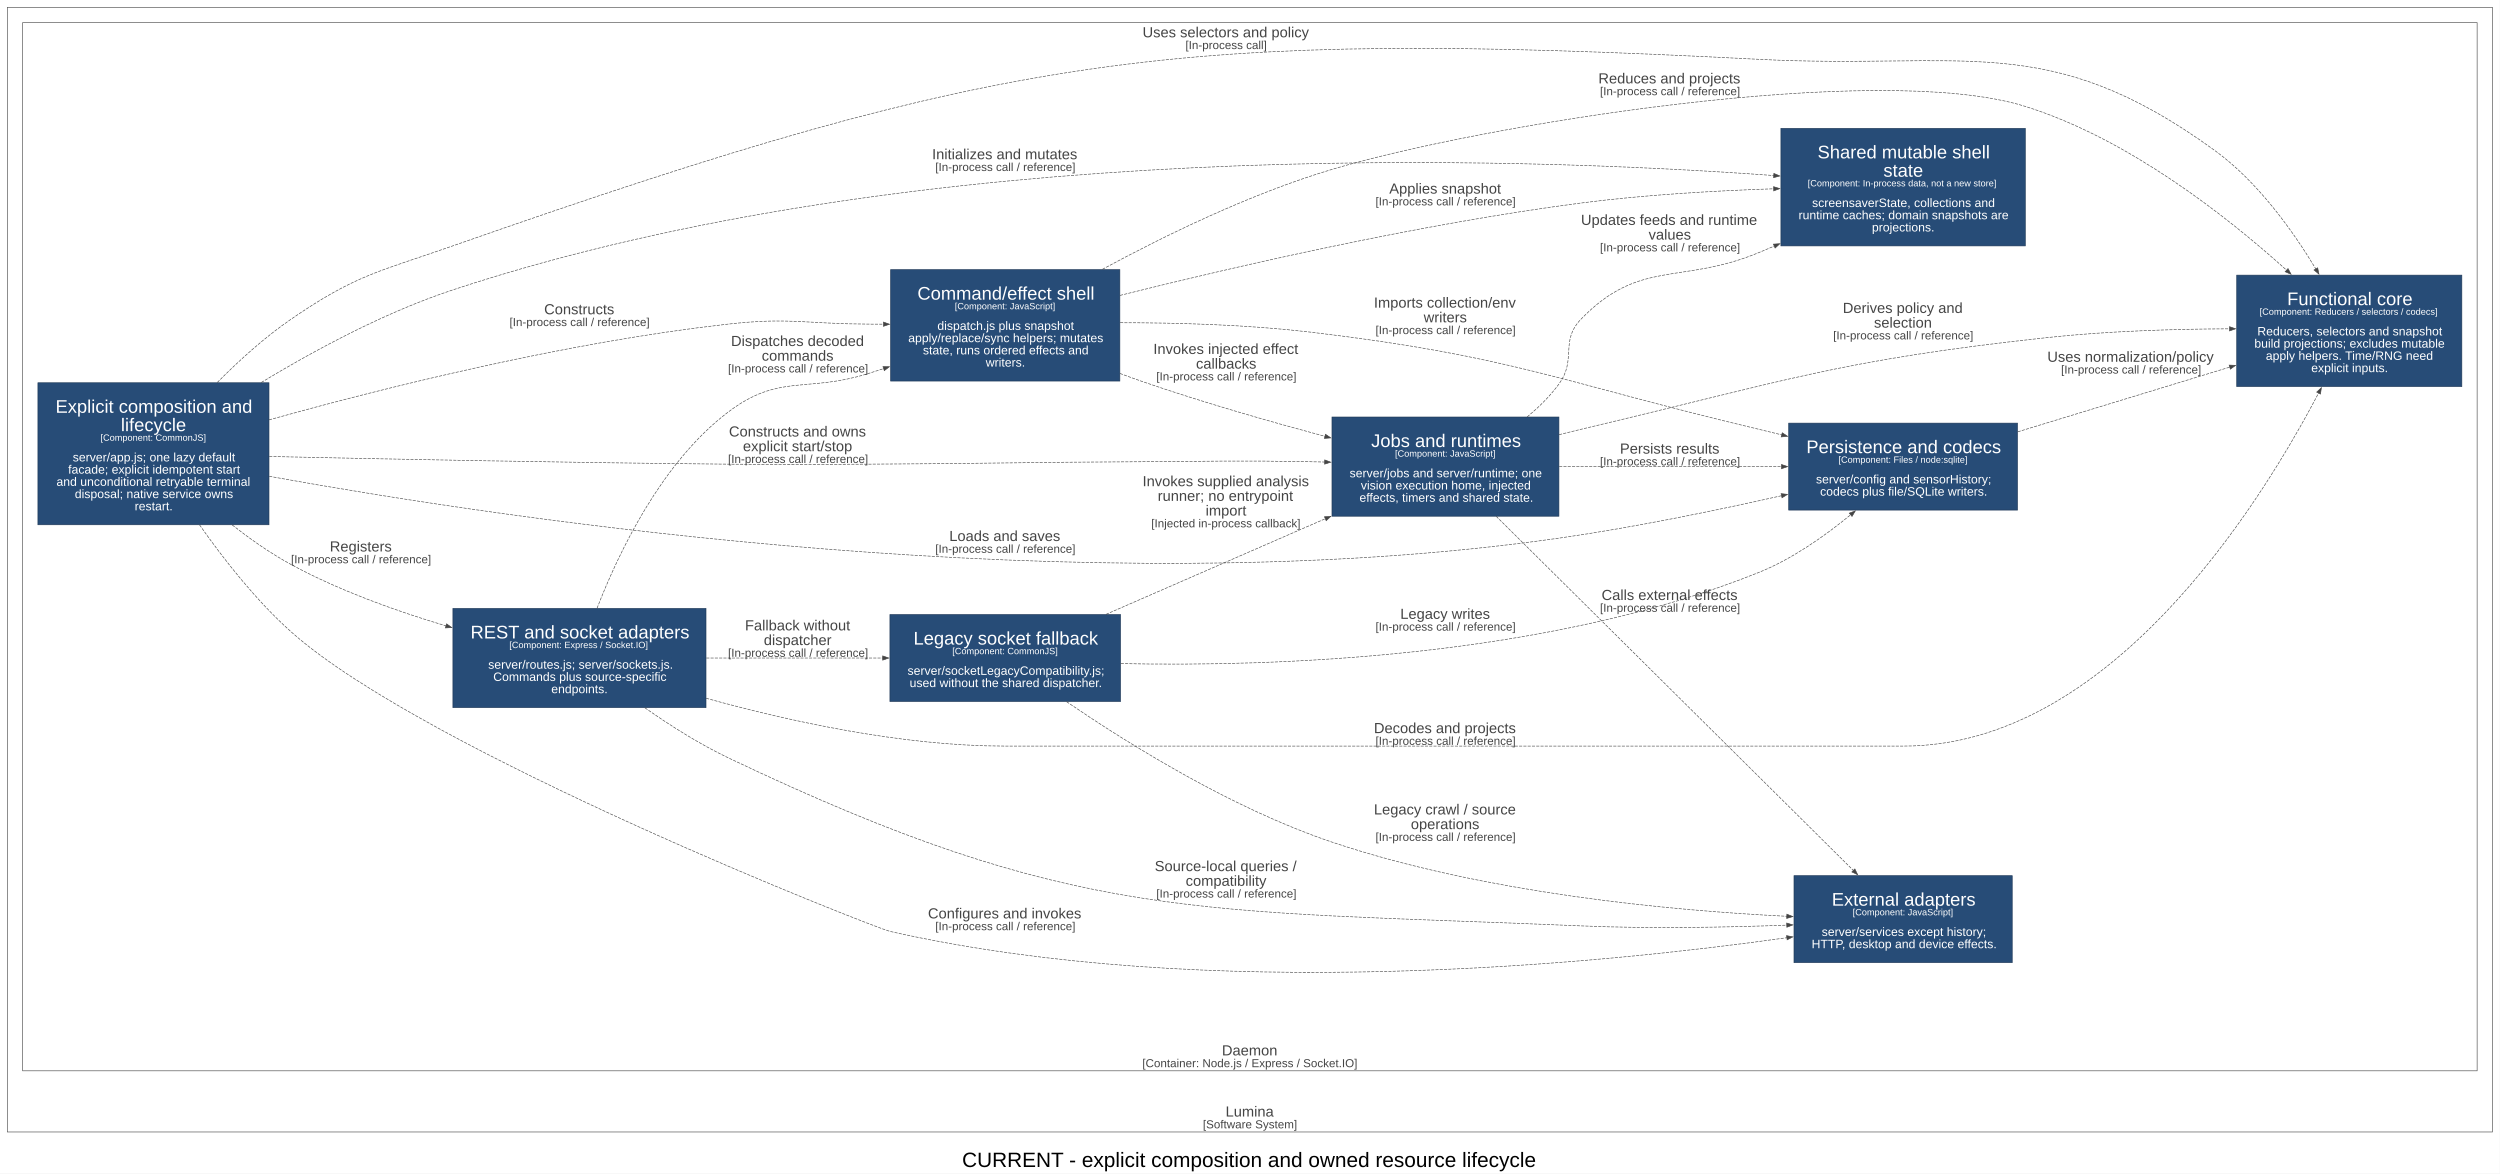
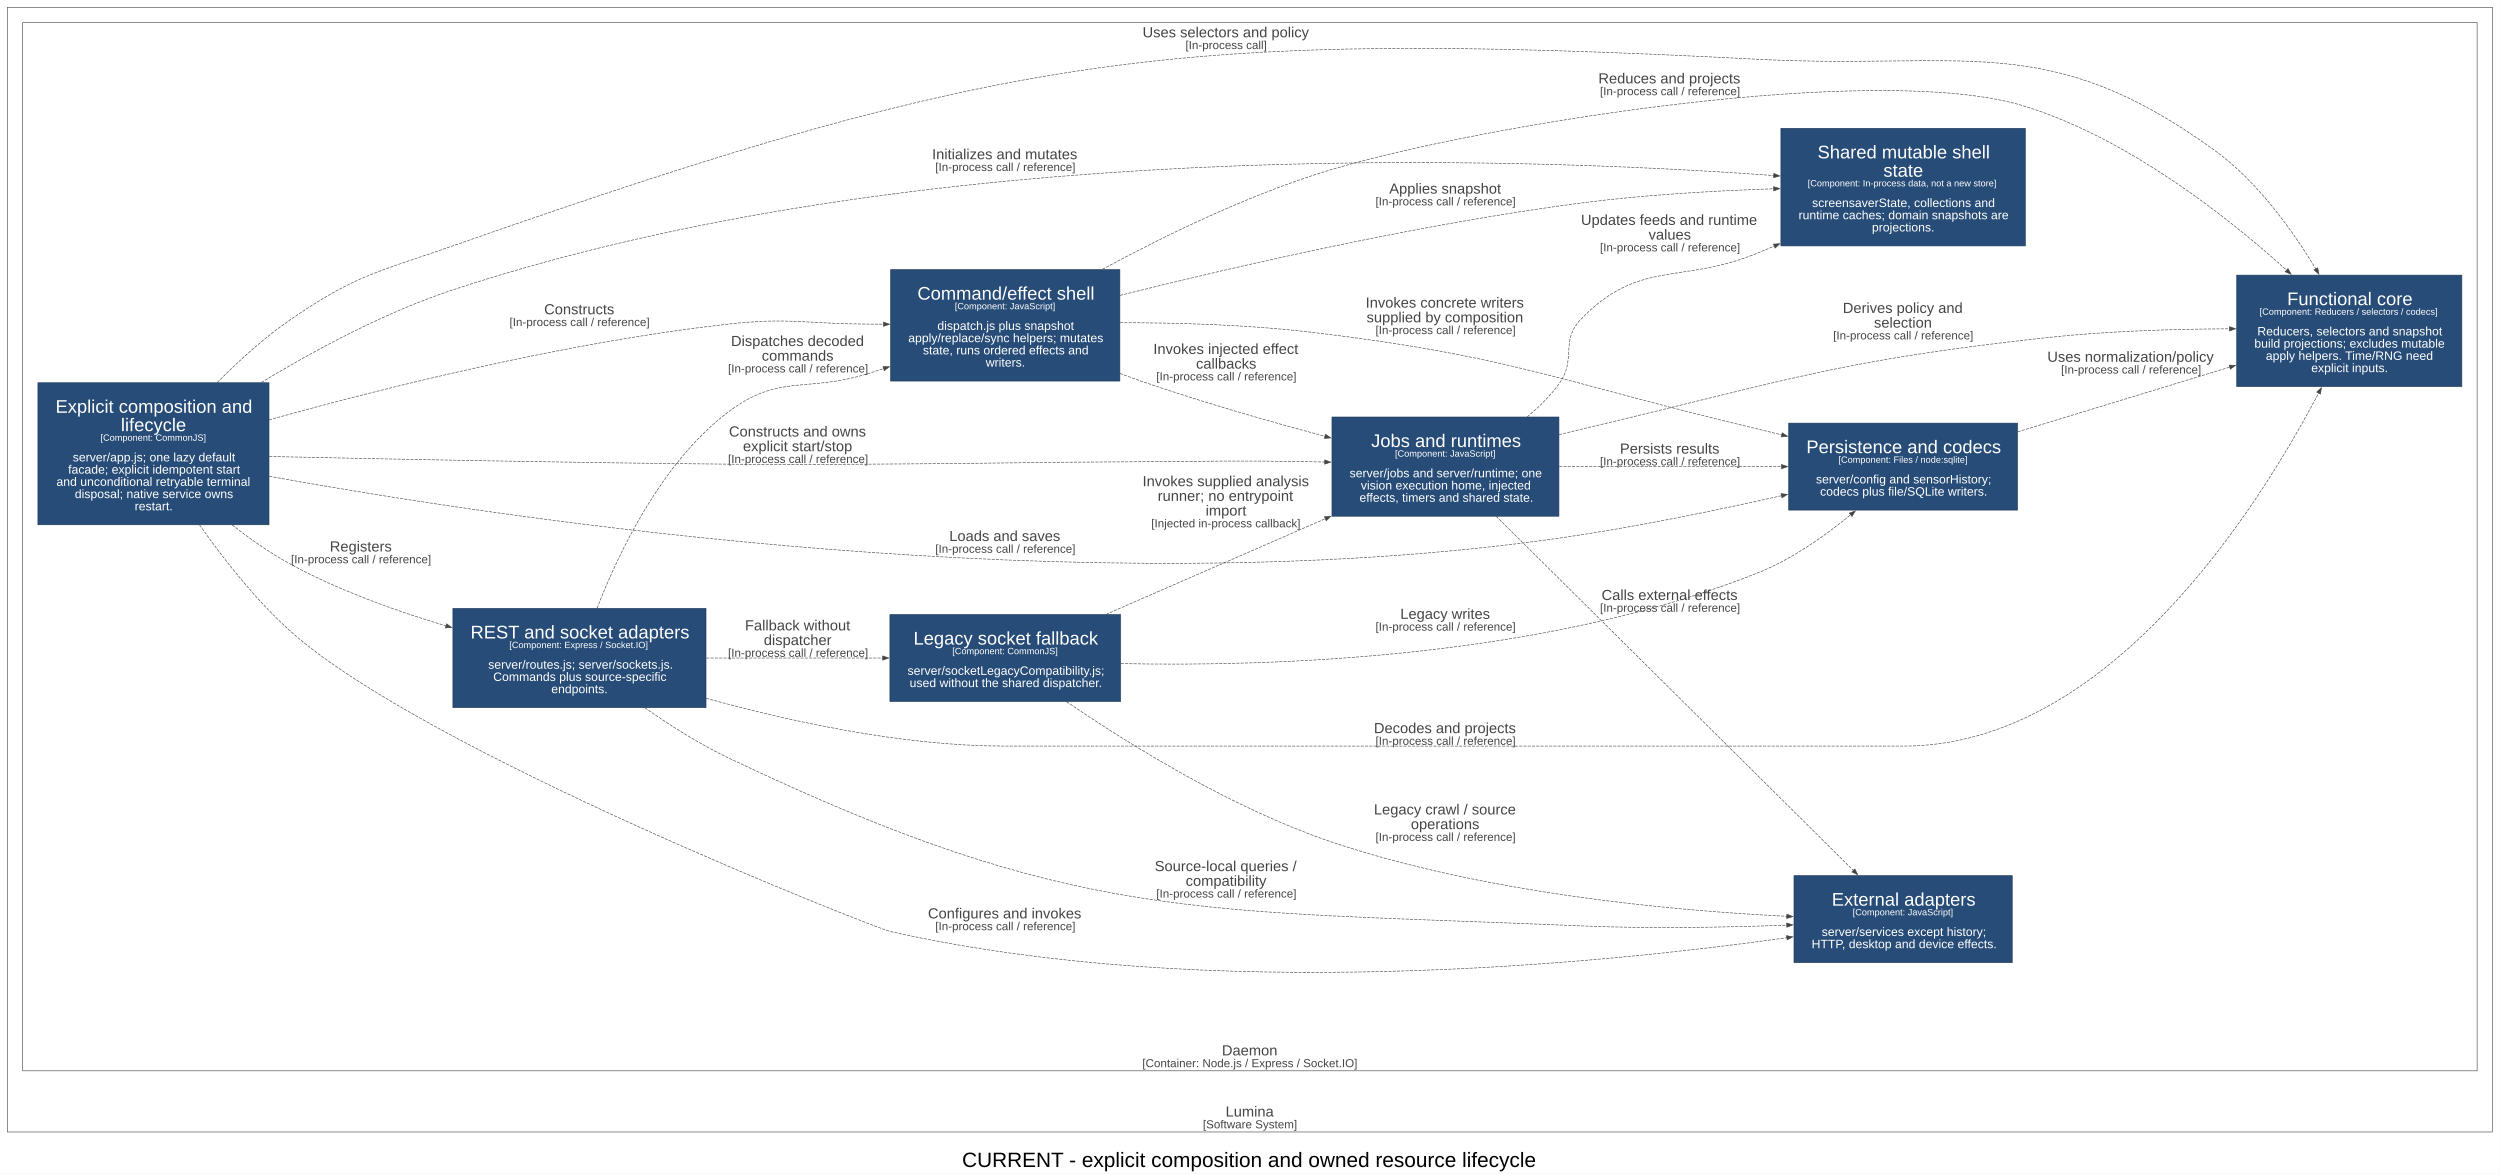
<svg xmlns="http://www.w3.org/2000/svg" width="4088pt" height="1919pt" viewBox="0.00 0.00 4088.00 1919.00">
  <g id="graph0" class="graph" transform="scale(1 1) rotate(0) translate(4 1915)">
    <polygon fill="white" stroke="none" points="-4,4 -4,-1915 4083.6,-1915 4083.6,4 -4,4" />
    <text xml:space="preserve" text-anchor="start" x="1569.18" y="-6.7" font-family="Arial" font-size="34.00">CURRENT - explicit composition and owned resource lifecycle</text>
    <g id="clust1" class="cluster">
      <polygon fill="none" stroke="#444444" points="8,-64 8,-1903 4071.6,-1903 4071.6,-64 8,-64" />
      <text xml:space="preserve" text-anchor="start" x="2000.05" y="-89.2" font-family="Arial" font-size="24.00" fill="#444444">Lumina</text>
      <text xml:space="preserve" text-anchor="start" x="1962.93" y="-69.95" font-family="Arial" font-size="19.00" fill="#444444">[Software System]</text>
    </g>
    <g id="clust2" class="cluster">
      <polygon fill="none" stroke="#444444" points="33,-164 33,-1878 4046.6,-1878 4046.6,-164 33,-164" />
      <text xml:space="preserve" text-anchor="start" x="1994.05" y="-189.2" font-family="Arial" font-size="24.00" fill="#444444">Daemon</text>
      <text xml:space="preserve" text-anchor="start" x="1863.93" y="-169.95" font-family="Arial" font-size="19.00" fill="#444444">[Container: Node.js / Express / Socket.IO]</text>
    </g>
    <g id="11" class="node">
      <polygon fill="#274c77" stroke="#1b3553" points="435.85,-1289.1 58,-1289.1 58,-1056.9 435.85,-1056.9 435.85,-1289.1" />
      <text xml:space="preserve" text-anchor="start" x="86.8" y="-1240" font-family="Arial" font-size="30.00" fill="#ffffff">Explicit composition and</text>
      <text xml:space="preserve" text-anchor="start" x="193.68" y="-1210" font-family="Arial" font-size="30.00" fill="#ffffff">lifecycle</text>
      <text xml:space="preserve" text-anchor="start" x="160.3" y="-1194.25" font-family="Arial" font-size="15.00" fill="#ffffff">[Component: CommonJS]</text>
      <text xml:space="preserve" text-anchor="start" x="114.93" y="-1160.5" font-family="Arial" font-size="20.00" fill="#ffffff">server/app.js; one lazy default</text>
      <text xml:space="preserve" text-anchor="start" x="107.43" y="-1140.5" font-family="Arial" font-size="20.00" fill="#ffffff">facade; explicit idempotent start</text>
      <text xml:space="preserve" text-anchor="start" x="88.3" y="-1120.5" font-family="Arial" font-size="20.00" fill="#ffffff">and unconditional retryable terminal</text>
      <text xml:space="preserve" text-anchor="start" x="118.3" y="-1100.5" font-family="Arial" font-size="20.00" fill="#ffffff">disposal; native service owns</text>
      <text xml:space="preserve" text-anchor="start" x="216.18" y="-1080.5" font-family="Arial" font-size="20.00" fill="#ffffff">restart.</text>
    </g>
    <g id="12" class="node">
      <polygon fill="#274c77" stroke="#1b3553" points="1150.45,-920.1 736.6,-920.1 736.6,-757.9 1150.45,-757.9 1150.45,-920.1" />
      <text xml:space="preserve" text-anchor="start" x="765.4" y="-871" font-family="Arial" font-size="30.00" fill="#ffffff">REST and socket adapters</text>
      <text xml:space="preserve" text-anchor="start" x="828.78" y="-855.25" font-family="Arial" font-size="15.00" fill="#ffffff">[Component: Express / Socket.IO]</text>
      <text xml:space="preserve" text-anchor="start" x="794.28" y="-821.5" font-family="Arial" font-size="20.00" fill="#ffffff">server/routes.js; server/sockets.js.</text>
      <text xml:space="preserve" text-anchor="start" x="802.53" y="-801.5" font-family="Arial" font-size="20.00" fill="#ffffff">Commands plus source-specific</text>
      <text xml:space="preserve" text-anchor="start" x="897.4" y="-781.5" font-family="Arial" font-size="20.00" fill="#ffffff">endpoints.</text>
    </g>
    <g id="48" class="edge">
      <path fill="none" stroke="#444444" stroke-dasharray="5,2" d="M375.73,-1056.55C405.81,-1032.97 438.79,-1009.94 471.85,-992 550.55,-949.31 643.15,-916.02 725.31,-891.56" />
      <polygon fill="#444444" stroke="#444444" points="726.26,-894.93 734.86,-888.75 724.28,-888.22 726.26,-894.93" />
      <text xml:space="preserve" text-anchor="start" x="535.23" y="-1013.2" font-family="Arial" font-size="24.00" fill="#444444">Registers</text>
      <text xml:space="preserve" text-anchor="start" x="471.85" y="-993.95" font-family="Arial" font-size="19.00" fill="#444444">[In-process call / reference]</text>
    </g>
    <g id="14" class="node">
      <polygon fill="#274c77" stroke="#1b3553" points="1827.18,-1474.1 1452.33,-1474.1 1452.33,-1291.9 1827.18,-1291.9 1827.18,-1474.1" />
      <text xml:space="preserve" text-anchor="start" x="1496.13" y="-1425" font-family="Arial" font-size="30.00" fill="#ffffff">Command/effect shell</text>
      <text xml:space="preserve" text-anchor="start" x="1557.25" y="-1409.25" font-family="Arial" font-size="15.00" fill="#ffffff">[Component: JavaScript]</text>
      <text xml:space="preserve" text-anchor="start" x="1528.75" y="-1375.5" font-family="Arial" font-size="20.00" fill="#ffffff">dispatch.js plus snapshot</text>
      <text xml:space="preserve" text-anchor="start" x="1481.13" y="-1355.5" font-family="Arial" font-size="20.00" fill="#ffffff">apply/replace/sync helpers; mutates</text>
      <text xml:space="preserve" text-anchor="start" x="1505.13" y="-1335.5" font-family="Arial" font-size="20.00" fill="#ffffff">state, runs ordered effects and</text>
      <text xml:space="preserve" text-anchor="start" x="1607.88" y="-1315.5" font-family="Arial" font-size="20.00" fill="#ffffff">writers.</text>
    </g>
    <g id="49" class="edge">
      <path fill="none" stroke="#444444" stroke-dasharray="5,2" d="M435.91,-1228.44C623.9,-1280.79 922.28,-1355.53 1186.45,-1385 1287.49,-1396.27 1313.53,-1385.45 1415.2,-1385 1423.57,-1384.96 1432.11,-1384.92 1440.74,-1384.87" />
      <polygon fill="#444444" stroke="#444444" points="1440.63,-1388.37 1450.61,-1384.8 1440.59,-1381.37 1440.63,-1388.37" />
      <text xml:space="preserve" text-anchor="start" x="885.78" y="-1401.08" font-family="Arial" font-size="24.00" fill="#444444">Constructs</text>
      <text xml:space="preserve" text-anchor="start" x="829.15" y="-1381.83" font-family="Arial" font-size="19.00" fill="#444444">[In-process call / reference]</text>
    </g>
    <g id="15" class="node">
      <polygon fill="#274c77" stroke="#1b3553" points="4021.6,-1465.1 3653.5,-1465.1 3653.5,-1282.9 4021.6,-1282.9 4021.6,-1465.1" />
      <text xml:space="preserve" text-anchor="start" x="3735.93" y="-1416" font-family="Arial" font-size="30.00" fill="#ffffff">Functional core</text>
      <text xml:space="preserve" text-anchor="start" x="3690.93" y="-1400.25" font-family="Arial" font-size="15.00" fill="#ffffff">[Component: Reducers / selectors / codecs]</text>
      <text xml:space="preserve" text-anchor="start" x="3687.18" y="-1366.5" font-family="Arial" font-size="20.00" fill="#ffffff">Reducers, selectors and snapshot</text>
      <text xml:space="preserve" text-anchor="start" x="3682.3" y="-1346.5" font-family="Arial" font-size="20.00" fill="#ffffff">build projections; excludes mutable</text>
      <text xml:space="preserve" text-anchor="start" x="3701.05" y="-1326.5" font-family="Arial" font-size="20.00" fill="#ffffff">apply helpers. Time/RNG need</text>
      <text xml:space="preserve" text-anchor="start" x="3775.3" y="-1306.5" font-family="Arial" font-size="20.00" fill="#ffffff">explicit inputs.</text>
    </g>
    <g id="47" class="edge">
      <path fill="none" stroke="#444444" stroke-dasharray="5,2" d="M351.28,-1289.57C387.08,-1325.68 429.04,-1363.64 471.85,-1393 578.4,-1466.06 614.67,-1470.31 736.6,-1513 1641.49,-1829.86 1914.66,-1867.33 2872.15,-1818 3209.52,-1800.62 3344.14,-1867.48 3617.5,-1669 3687.34,-1618.29 3744.55,-1538.78 3782.96,-1475.07" />
      <polygon fill="#444444" stroke="#444444" points="3785.85,-1477.07 3787.96,-1466.69 3779.83,-1473.49 3785.85,-1477.07" />
      <text xml:space="preserve" text-anchor="start" x="1864.3" y="-1854.01" font-family="Arial" font-size="24.00" fill="#444444">Uses selectors and policy</text>
      <text xml:space="preserve" text-anchor="start" x="1934.43" y="-1834.76" font-family="Arial" font-size="19.00" fill="#444444">[In-process call]</text>
    </g>
    <g id="16" class="node">
      <polygon fill="#274c77" stroke="#1b3553" points="2545.15,-1233.1 2174.05,-1233.1 2174.05,-1070.9 2545.15,-1070.9 2545.15,-1233.1" />
      <text xml:space="preserve" text-anchor="start" x="2238.1" y="-1184" font-family="Arial" font-size="30.00" fill="#ffffff">Jobs and runtimes</text>
      <text xml:space="preserve" text-anchor="start" x="2277.1" y="-1168.25" font-family="Arial" font-size="15.00" fill="#ffffff">[Component: JavaScript]</text>
      <text xml:space="preserve" text-anchor="start" x="2202.85" y="-1134.5" font-family="Arial" font-size="20.00" fill="#ffffff">server/jobs and server/runtime; one</text>
      <text xml:space="preserve" text-anchor="start" x="2221.23" y="-1114.5" font-family="Arial" font-size="20.00" fill="#ffffff">vision execution home, injected</text>
      <text xml:space="preserve" text-anchor="start" x="2218.98" y="-1094.5" font-family="Arial" font-size="20.00" fill="#ffffff">effects, timers and shared state.</text>
    </g>
    <g id="50" class="edge">
      <path fill="none" stroke="#444444" stroke-dasharray="5,2" d="M436.22,-1168.59C625.7,-1164.38 926.33,-1158.36 1186.45,-1156 1288.11,-1155.08 1313.53,-1155.55 1415.2,-1156 1614.81,-1156.89 1664.69,-1159.11 1864.3,-1160 1985.97,-1160.54 2016.4,-1162.21 2138.05,-1160 2146.02,-1159.86 2154.15,-1159.68 2162.36,-1159.48" />
      <polygon fill="#444444" stroke="#444444" points="2162.17,-1162.99 2172.08,-1159.24 2162,-1155.99 2162.17,-1162.99" />
      <text xml:space="preserve" text-anchor="start" x="1187.95" y="-1201.2" font-family="Arial" font-size="24.00" fill="#444444">Constructs and owns</text>
      <text xml:space="preserve" text-anchor="start" x="1210.83" y="-1177.2" font-family="Arial" font-size="24.00" fill="#444444">explicit start/stop</text>
      <text xml:space="preserve" text-anchor="start" x="1186.45" y="-1157.95" font-family="Arial" font-size="19.00" fill="#444444">[In-process call / reference]</text>
    </g>
    <g id="17" class="node">
      <polygon fill="#274c77" stroke="#1b3553" points="3286.38,-483.1 2929.53,-483.1 2929.53,-340.9 3286.38,-340.9 3286.38,-483.1" />
      <text xml:space="preserve" text-anchor="start" x="2991.33" y="-434" font-family="Arial" font-size="30.00" fill="#ffffff">External adapters</text>
      <text xml:space="preserve" text-anchor="start" x="3025.45" y="-418.25" font-family="Arial" font-size="15.00" fill="#ffffff">[Component: JavaScript]</text>
      <text xml:space="preserve" text-anchor="start" x="2974.83" y="-384.5" font-family="Arial" font-size="20.00" fill="#ffffff">server/services except history;</text>
      <text xml:space="preserve" text-anchor="start" x="2958.33" y="-364.5" font-family="Arial" font-size="20.00" fill="#ffffff">HTTP, desktop and device effects.</text>
    </g>
    <g id="51" class="edge">
      <path fill="none" stroke="#444444" stroke-dasharray="5,2" d="M322.33,-1056.68C362.26,-999.82 414.93,-932.87 471.85,-882 692,-685.27 1428.97,-397.01 1451.2,-392 1971.48,-274.77 2607.23,-337.95 2917.86,-381.63" />
      <polygon fill="#444444" stroke="#444444" points="2917.33,-385.09 2927.73,-383.03 2918.32,-378.16 2917.33,-385.09" />
      <text xml:space="preserve" text-anchor="start" x="1513.38" y="-413.2" font-family="Arial" font-size="24.00" fill="#444444">Configures and invokes</text>
      <text xml:space="preserve" text-anchor="start" x="1525.38" y="-393.95" font-family="Arial" font-size="19.00" fill="#444444">[In-process call / reference]</text>
    </g>
    <g id="18" class="node">
      <polygon fill="#274c77" stroke="#1b3553" points="3295,-1223.1 2920.9,-1223.1 2920.9,-1080.9 3295,-1080.9 3295,-1223.1" />
      <text xml:space="preserve" text-anchor="start" x="2949.7" y="-1174" font-family="Arial" font-size="30.00" fill="#ffffff">Persistence and codecs</text>
      <text xml:space="preserve" text-anchor="start" x="3002.2" y="-1158.25" font-family="Arial" font-size="15.00" fill="#ffffff">[Component: Files / node:sqlite]</text>
      <text xml:space="preserve" text-anchor="start" x="2965.45" y="-1124.5" font-family="Arial" font-size="20.00" fill="#ffffff">server/config and sensorHistory;</text>
      <text xml:space="preserve" text-anchor="start" x="2972.2" y="-1104.5" font-family="Arial" font-size="20.00" fill="#ffffff">codecs plus file/SQLite writers.</text>
    </g>
    <g id="52" class="edge">
      <path fill="none" stroke="#444444" stroke-dasharray="5,2" d="M436.2,-1136.18C829.8,-1064.79 1767.69,-923.94 2545.15,-1035 2667.08,-1052.42 2802.27,-1080.3 2909.47,-1104.47" />
      <polygon fill="#444444" stroke="#444444" points="2908.41,-1107.82 2918.94,-1106.62 2909.96,-1101 2908.41,-1107.82" />
      <text xml:space="preserve" text-anchor="start" x="1548.25" y="-1030.33" font-family="Arial" font-size="24.00" fill="#444444">Loads and saves</text>
      <text xml:space="preserve" text-anchor="start" x="1525.38" y="-1011.08" font-family="Arial" font-size="19.00" fill="#444444">[In-process call / reference]</text>
    </g>
    <g id="19" class="node">
      <polygon fill="#274c77" stroke="#1b3553" points="3307.75,-1705.1 2908.15,-1705.1 2908.15,-1512.9 3307.75,-1512.9 3307.75,-1705.1" />
      <text xml:space="preserve" text-anchor="start" x="2968.08" y="-1656" font-family="Arial" font-size="30.00" fill="#ffffff">Shared mutable shell</text>
      <text xml:space="preserve" text-anchor="start" x="3075.7" y="-1626" font-family="Arial" font-size="30.00" fill="#ffffff">state</text>
      <text xml:space="preserve" text-anchor="start" x="2951.95" y="-1610.25" font-family="Arial" font-size="15.00" fill="#ffffff">[Component: In-process data, not a new store]</text>
      <text xml:space="preserve" text-anchor="start" x="2959.08" y="-1576.5" font-family="Arial" font-size="20.00" fill="#ffffff">screensaverState, collections and</text>
      <text xml:space="preserve" text-anchor="start" x="2936.95" y="-1556.5" font-family="Arial" font-size="20.00" fill="#ffffff">runtime caches; domain snapshots are</text>
      <text xml:space="preserve" text-anchor="start" x="3056.95" y="-1536.5" font-family="Arial" font-size="20.00" fill="#ffffff">projections.</text>
    </g>
    <g id="53" class="edge">
      <path fill="none" stroke="#444444" stroke-dasharray="5,2" d="M423.2,-1289.58C513.27,-1344.07 626.92,-1404.78 736.6,-1441 1499.92,-1693.04 2474.45,-1658.73 2896.48,-1627.97" />
      <polygon fill="#444444" stroke="#444444" points="2896.65,-1631.46 2906.37,-1627.24 2896.14,-1624.48 2896.65,-1631.46" />
      <text xml:space="preserve" text-anchor="start" x="1520.13" y="-1654.63" font-family="Arial" font-size="24.00" fill="#444444">Initializes and mutates</text>
      <text xml:space="preserve" text-anchor="start" x="1525.38" y="-1635.38" font-family="Arial" font-size="19.00" fill="#444444">[In-process call / reference]</text>
    </g>
    <g id="13" class="node">
      <polygon fill="#274c77" stroke="#1b3553" points="1828.3,-910.1 1451.2,-910.1 1451.2,-767.9 1828.3,-767.9 1828.3,-910.1" />
      <text xml:space="preserve" text-anchor="start" x="1489.75" y="-861" font-family="Arial" font-size="30.00" fill="#ffffff">Legacy socket fallback</text>
      <text xml:space="preserve" text-anchor="start" x="1553.13" y="-845.25" font-family="Arial" font-size="15.00" fill="#ffffff">[Component: CommonJS]</text>
      <text xml:space="preserve" text-anchor="start" x="1480" y="-811.5" font-family="Arial" font-size="20.00" fill="#ffffff">server/socketLegacyCompatibility.js;</text>
      <text xml:space="preserve" text-anchor="start" x="1483.38" y="-791.5" font-family="Arial" font-size="20.00" fill="#ffffff">used without the shared dispatcher.</text>
    </g>
    <g id="54" class="edge">
      <path fill="none" stroke="#444444" stroke-dasharray="5,2" d="M1150.94,-839C1242.16,-839 1348.99,-839 1439.38,-839" />
      <polygon fill="#444444" stroke="#444444" points="1439.38,-842.5 1449.38,-839 1439.38,-835.5 1439.38,-842.5" />
      <text xml:space="preserve" text-anchor="start" x="1214.2" y="-884.2" font-family="Arial" font-size="24.00" fill="#444444">Fallback without</text>
      <text xml:space="preserve" text-anchor="start" x="1244.95" y="-860.2" font-family="Arial" font-size="24.00" fill="#444444">dispatcher</text>
      <text xml:space="preserve" text-anchor="start" x="1186.45" y="-840.95" font-family="Arial" font-size="19.00" fill="#444444">[In-process call / reference]</text>
    </g>
    <g id="56" class="edge">
      <path fill="none" stroke="#444444" stroke-dasharray="5,2" d="M972.3,-920.35C1007.72,-1011.9 1077.74,-1158.55 1186.45,-1241 1270.47,-1304.73 1314.59,-1272.41 1415.2,-1304 1423.72,-1306.67 1432.39,-1309.46 1441.14,-1312.32" />
      <polygon fill="#444444" stroke="#444444" points="1439.81,-1315.57 1450.41,-1315.38 1442.01,-1308.92 1439.81,-1315.57" />
      <text xml:space="preserve" text-anchor="start" x="1191.33" y="-1349.2" font-family="Arial" font-size="24.00" fill="#444444">Dispatches decoded</text>
      <text xml:space="preserve" text-anchor="start" x="1241.58" y="-1325.2" font-family="Arial" font-size="24.00" fill="#444444">commands</text>
      <text xml:space="preserve" text-anchor="start" x="1186.45" y="-1305.95" font-family="Arial" font-size="19.00" fill="#444444">[In-process call / reference]</text>
    </g>
    <g id="57" class="edge">
      <path fill="none" stroke="#444444" stroke-dasharray="5,2" d="M1150.68,-773.22C1287.58,-735.27 1472.12,-695 1638.75,-695 1638.75,-695 1638.75,-695 3108.95,-695 3443.34,-695 3687.98,-1083.08 3787.46,-1272.46" />
      <polygon fill="#444444" stroke="#444444" points="3784.23,-1273.84 3791.96,-1281.09 3790.44,-1270.6 3784.23,-1273.84" />
      <text xml:space="preserve" text-anchor="start" x="2242.6" y="-716.2" font-family="Arial" font-size="24.00" fill="#444444">Decodes and projects</text>
      <text xml:space="preserve" text-anchor="start" x="2245.23" y="-696.95" font-family="Arial" font-size="19.00" fill="#444444">[In-process call / reference]</text>
    </g>
    <g id="58" class="edge">
      <path fill="none" stroke="#444444" stroke-dasharray="5,2" d="M1050.61,-757.55C1091.47,-728.91 1139.59,-698.33 1186.45,-676 1756.82,-404.24 1949.93,-428.08 2581.15,-401 2692.7,-396.21 2817.66,-398.51 2917.76,-402.21" />
      <polygon fill="#444444" stroke="#444444" points="2917.58,-405.71 2927.71,-402.59 2917.85,-398.72 2917.58,-405.71" />
      <text xml:space="preserve" text-anchor="start" x="1884.18" y="-490.52" font-family="Arial" font-size="24.00" fill="#444444">Source-local queries /</text>
      <text xml:space="preserve" text-anchor="start" x="1934.8" y="-466.52" font-family="Arial" font-size="24.00" fill="#444444">compatibility</text>
      <text xml:space="preserve" text-anchor="start" x="1886.8" y="-447.27" font-family="Arial" font-size="19.00" fill="#444444">[In-process call / reference]</text>
    </g>
    <g id="55" class="edge">
      <path fill="none" stroke="#444444" stroke-dasharray="5,2" d="M1804.54,-910.42C1911.18,-956.91 2050.83,-1017.81 2163.25,-1066.82" />
      <polygon fill="#444444" stroke="#444444" points="2161.75,-1069.99 2172.31,-1070.77 2164.55,-1063.57 2161.75,-1069.99" />
      <text xml:space="preserve" text-anchor="start" x="1864.3" y="-1119.96" font-family="Arial" font-size="24.00" fill="#444444">Invokes supplied analysis</text>
      <text xml:space="preserve" text-anchor="start" x="1889.05" y="-1095.96" font-family="Arial" font-size="24.00" fill="#444444">runner; no entrypoint</text>
      <text xml:space="preserve" text-anchor="start" x="1967.43" y="-1071.96" font-family="Arial" font-size="24.00" fill="#444444">import</text>
      <text xml:space="preserve" text-anchor="start" x="1878.55" y="-1052.71" font-family="Arial" font-size="19.00" fill="#444444">[Injected in-process callback]</text>
    </g>
    <g id="60" class="edge">
      <path fill="none" stroke="#444444" stroke-dasharray="5,2" d="M1740.01,-767.6C1843.22,-697.18 2012.04,-592.42 2174.05,-538 2422.6,-454.52 2726,-426.18 2917.89,-416.67" />
      <polygon fill="#444444" stroke="#444444" points="2917.89,-420.17 2927.71,-416.19 2917.56,-413.18 2917.89,-420.17" />
      <text xml:space="preserve" text-anchor="start" x="2242.6" y="-583.2" font-family="Arial" font-size="24.00" fill="#444444">Legacy crawl / source</text>
      <text xml:space="preserve" text-anchor="start" x="2302.98" y="-559.2" font-family="Arial" font-size="24.00" fill="#444444">operations</text>
      <text xml:space="preserve" text-anchor="start" x="2245.23" y="-539.95" font-family="Arial" font-size="19.00" fill="#444444">[In-process call / reference]</text>
    </g>
    <g id="59" class="edge">
      <path fill="none" stroke="#444444" stroke-dasharray="5,2" d="M1828.74,-829.91C2076.97,-824.6 2523.38,-838.53 2872.15,-979 2926.74,-1000.99 2980.16,-1038.67 3022.22,-1073.27" />
      <polygon fill="#444444" stroke="#444444" points="3019.94,-1075.92 3029.86,-1079.63 3024.42,-1070.54 3019.94,-1075.92" />
      <text xml:space="preserve" text-anchor="start" x="2285.73" y="-903.01" font-family="Arial" font-size="24.00" fill="#444444">Legacy writes</text>
      <text xml:space="preserve" text-anchor="start" x="2245.23" y="-883.76" font-family="Arial" font-size="19.00" fill="#444444">[In-process call / reference]</text>
    </g>
    <g id="61" class="edge">
      <path fill="none" stroke="#444444" stroke-dasharray="5,2" d="M1798.59,-1474.6C1902.07,-1530.53 2042.15,-1598.65 2174.05,-1638 2416.46,-1710.32 3066.33,-1816.57 3307.75,-1741 3475.02,-1688.64 3635.81,-1562.69 3735.29,-1472.97" />
      <polygon fill="#444444" stroke="#444444" points="3737.35,-1475.82 3742.41,-1466.5 3732.65,-1470.63 3737.35,-1475.82" />
      <text xml:space="preserve" text-anchor="start" x="2609.65" y="-1778.58" font-family="Arial" font-size="24.00" fill="#444444">Reduces and projects</text>
      <text xml:space="preserve" text-anchor="start" x="2612.28" y="-1759.33" font-family="Arial" font-size="19.00" fill="#444444">[In-process call / reference]</text>
    </g>
    <g id="64" class="edge">
      <path fill="none" stroke="#444444" stroke-dasharray="5,2" d="M1827.37,-1304.33C1839.81,-1299.66 1852.2,-1295.18 1864.3,-1291 1961.37,-1257.5 2071.17,-1226.01 2162.58,-1201.5" />
      <polygon fill="#444444" stroke="#444444" points="2163.42,-1204.9 2172.17,-1198.93 2161.61,-1198.13 2163.42,-1204.9" />
      <text xml:space="preserve" text-anchor="start" x="1881.93" y="-1336.2" font-family="Arial" font-size="24.00" fill="#444444">Invokes injected effect</text>
      <text xml:space="preserve" text-anchor="start" x="1951.68" y="-1312.2" font-family="Arial" font-size="24.00" fill="#444444">callbacks</text>
      <text xml:space="preserve" text-anchor="start" x="1886.8" y="-1292.95" font-family="Arial" font-size="19.00" fill="#444444">[In-process call / reference]</text>
    </g>
    <g id="63" class="edge">
      <path fill="none" stroke="#444444" stroke-dasharray="5,2" d="M1827.6,-1387.29C1921.12,-1387.3 2035.89,-1384.08 2138.05,-1372 2469.57,-1332.8 2547.4,-1290.32 2872.15,-1213 2884.35,-1210.1 2896.89,-1207.04 2909.52,-1203.91" />
      <polygon fill="#444444" stroke="#444444" points="2910.32,-1207.32 2919.17,-1201.51 2908.63,-1200.53 2910.32,-1207.32" />
-       <text xml:space="preserve" text-anchor="start" x="2242.6" y="-1411.95" font-family="Arial" font-size="24.00" fill="#444444">Imports collection/env</text>
-       <text xml:space="preserve" text-anchor="start" x="2323.98" y="-1387.95" font-family="Arial" font-size="24.00" fill="#444444">writers</text>
+       <text xml:space="preserve" text-anchor="start" x="2229.1" y="-1411.95" font-family="Arial" font-size="24.00" fill="#444444">Invokes concrete writers</text>
+       <text xml:space="preserve" text-anchor="start" x="2230.6" y="-1387.95" font-family="Arial" font-size="24.00" fill="#444444">supplied by composition</text>
      <text xml:space="preserve" text-anchor="start" x="2245.23" y="-1368.7" font-family="Arial" font-size="19.00" fill="#444444">[In-process call / reference]</text>
    </g>
    <g id="62" class="edge">
      <path fill="none" stroke="#444444" stroke-dasharray="5,2" d="M1827.46,-1431.96C2016.13,-1479.23 2316.73,-1548.57 2581.15,-1583 2684.46,-1596.45 2800.01,-1603.08 2896.42,-1606.29" />
      <polygon fill="#444444" stroke="#444444" points="2896.16,-1609.79 2906.27,-1606.61 2896.39,-1602.79 2896.16,-1609.79" />
      <text xml:space="preserve" text-anchor="start" x="2267.73" y="-1598.39" font-family="Arial" font-size="24.00" fill="#444444">Applies snapshot</text>
      <text xml:space="preserve" text-anchor="start" x="2245.23" y="-1579.14" font-family="Arial" font-size="19.00" fill="#444444">[In-process call / reference]</text>
    </g>
    <g id="65" class="edge">
      <path fill="none" stroke="#444444" stroke-dasharray="5,2" d="M2545.35,-1204.2C2557.44,-1207.27 2569.45,-1210.24 2581.15,-1213 2917.32,-1292.43 3000.34,-1325.67 3343.75,-1363 3441.65,-1373.64 3551.11,-1376.94 3641.96,-1377.34" />
      <polygon fill="#444444" stroke="#444444" points="3641.7,-1380.84 3651.71,-1377.37 3641.73,-1373.84 3641.7,-1380.84" />
      <text xml:space="preserve" text-anchor="start" x="3009.33" y="-1403.24" font-family="Arial" font-size="24.00" fill="#444444">Derives policy and</text>
      <text xml:space="preserve" text-anchor="start" x="3060.33" y="-1379.24" font-family="Arial" font-size="24.00" fill="#444444">selection</text>
      <text xml:space="preserve" text-anchor="start" x="2993.58" y="-1359.99" font-family="Arial" font-size="19.00" fill="#444444">[In-process call / reference]</text>
    </g>
    <g id="67" class="edge">
      <path fill="none" stroke="#444444" stroke-dasharray="5,2" d="M2442.61,-1070.69C2586.81,-927.72 2884,-633.05 3026.84,-491.42" />
      <polygon fill="#444444" stroke="#444444" points="3029.07,-494.15 3033.7,-484.62 3024.14,-489.18 3029.07,-494.15" />
      <text xml:space="preserve" text-anchor="start" x="2614.9" y="-933.84" font-family="Arial" font-size="24.00" fill="#444444">Calls external effects</text>
      <text xml:space="preserve" text-anchor="start" x="2612.28" y="-914.59" font-family="Arial" font-size="19.00" fill="#444444">[In-process call / reference]</text>
    </g>
    <g id="68" class="edge">
      <path fill="none" stroke="#444444" stroke-dasharray="5,2" d="M2545.57,-1152C2656.07,-1152 2796.39,-1152 2909.09,-1152" />
      <polygon fill="#444444" stroke="#444444" points="2909.09,-1155.5 2919.09,-1152 2909.09,-1148.5 2909.09,-1155.5" />
      <text xml:space="preserve" text-anchor="start" x="2644.9" y="-1173.2" font-family="Arial" font-size="24.00" fill="#444444">Persists results</text>
      <text xml:space="preserve" text-anchor="start" x="2612.28" y="-1153.95" font-family="Arial" font-size="19.00" fill="#444444">[In-process call / reference]</text>
    </g>
    <g id="66" class="edge">
      <path fill="none" stroke="#444444" stroke-dasharray="5,2" d="M2493.29,-1233.29C2512.54,-1249.31 2530.7,-1267.32 2545.15,-1287 2574.6,-1327.11 2546.52,-1357.28 2581.15,-1393 2677.28,-1492.16 2744.57,-1449.11 2872.15,-1502 2880.46,-1505.45 2888.91,-1509.01 2897.43,-1512.65" />
      <polygon fill="#444444" stroke="#444444" points="2895.89,-1515.8 2906.46,-1516.53 2898.66,-1509.37 2895.89,-1515.8" />
      <text xml:space="preserve" text-anchor="start" x="2581.15" y="-1547.2" font-family="Arial" font-size="24.00" fill="#444444">Updates feeds and runtime</text>
      <text xml:space="preserve" text-anchor="start" x="2691.78" y="-1523.2" font-family="Arial" font-size="24.00" fill="#444444">values</text>
      <text xml:space="preserve" text-anchor="start" x="2612.28" y="-1503.95" font-family="Arial" font-size="19.00" fill="#444444">[In-process call / reference]</text>
    </g>
    <g id="69" class="edge">
      <path fill="none" stroke="#444444" stroke-dasharray="5,2" d="M3295.38,-1208.88C3401.63,-1241.3 3534.59,-1281.87 3642.14,-1314.68" />
      <polygon fill="#444444" stroke="#444444" points="3641.09,-1318.02 3651.68,-1317.59 3643.13,-1311.33 3641.09,-1318.02" />
      <text xml:space="preserve" text-anchor="start" x="3343.75" y="-1323.39" font-family="Arial" font-size="24.00" fill="#444444">Uses normalization/policy</text>
      <text xml:space="preserve" text-anchor="start" x="3366.25" y="-1304.14" font-family="Arial" font-size="19.00" fill="#444444">[In-process call / reference]</text>
    </g>
  </g>
</svg>
